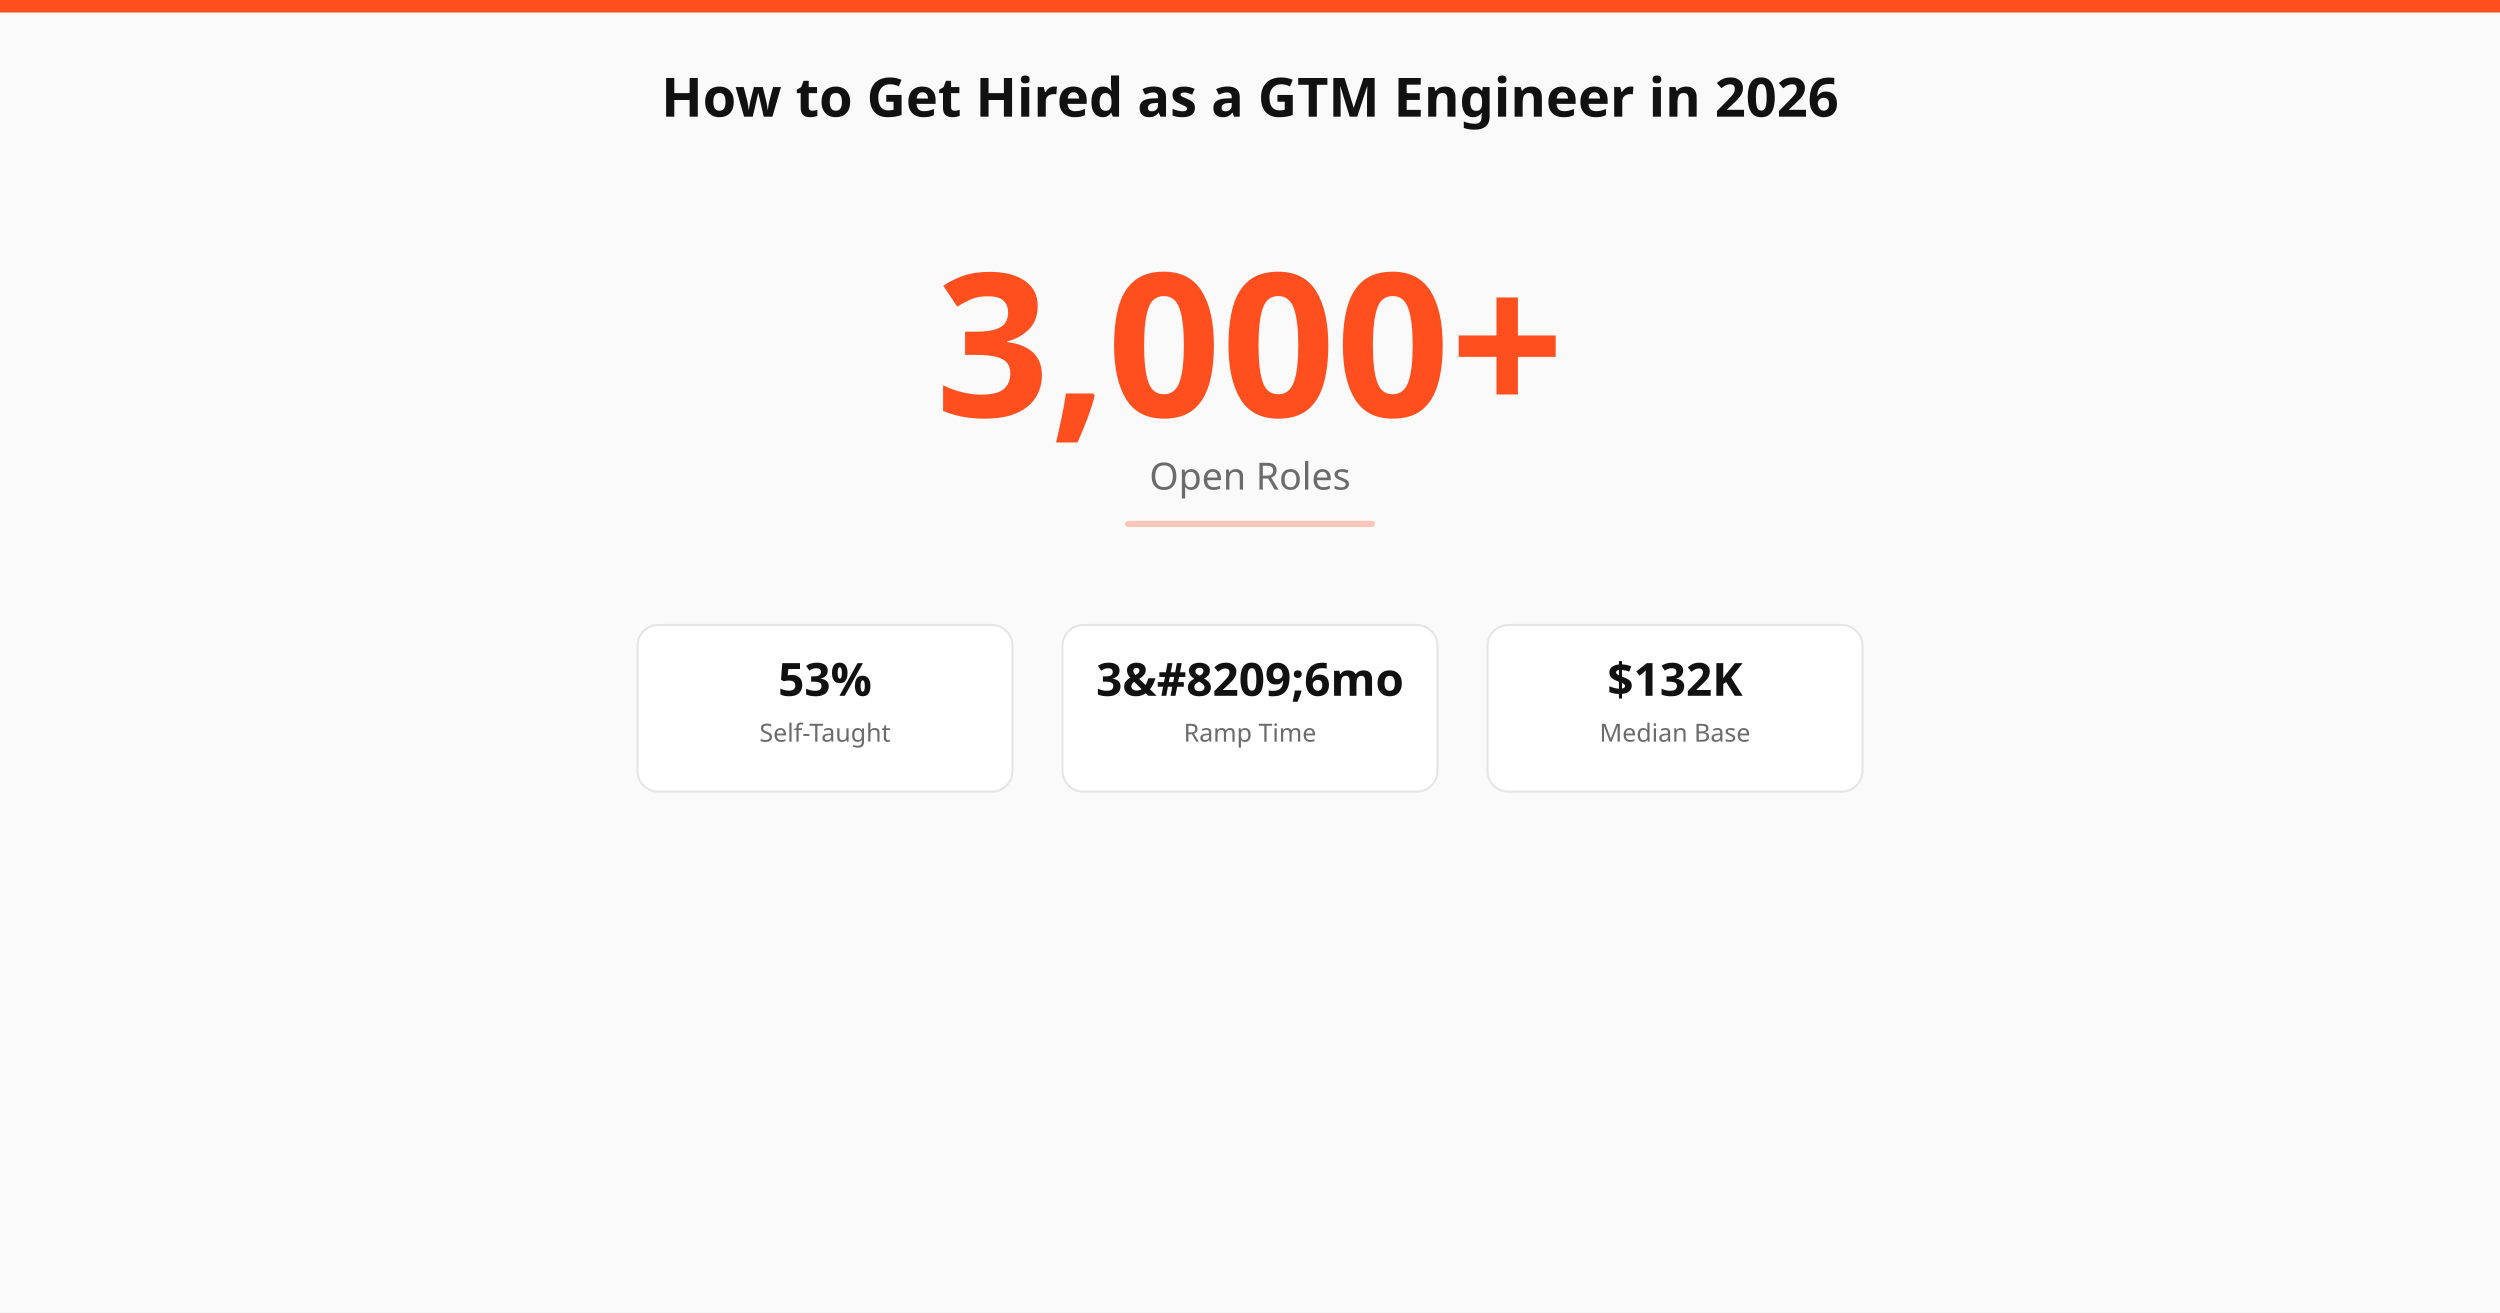
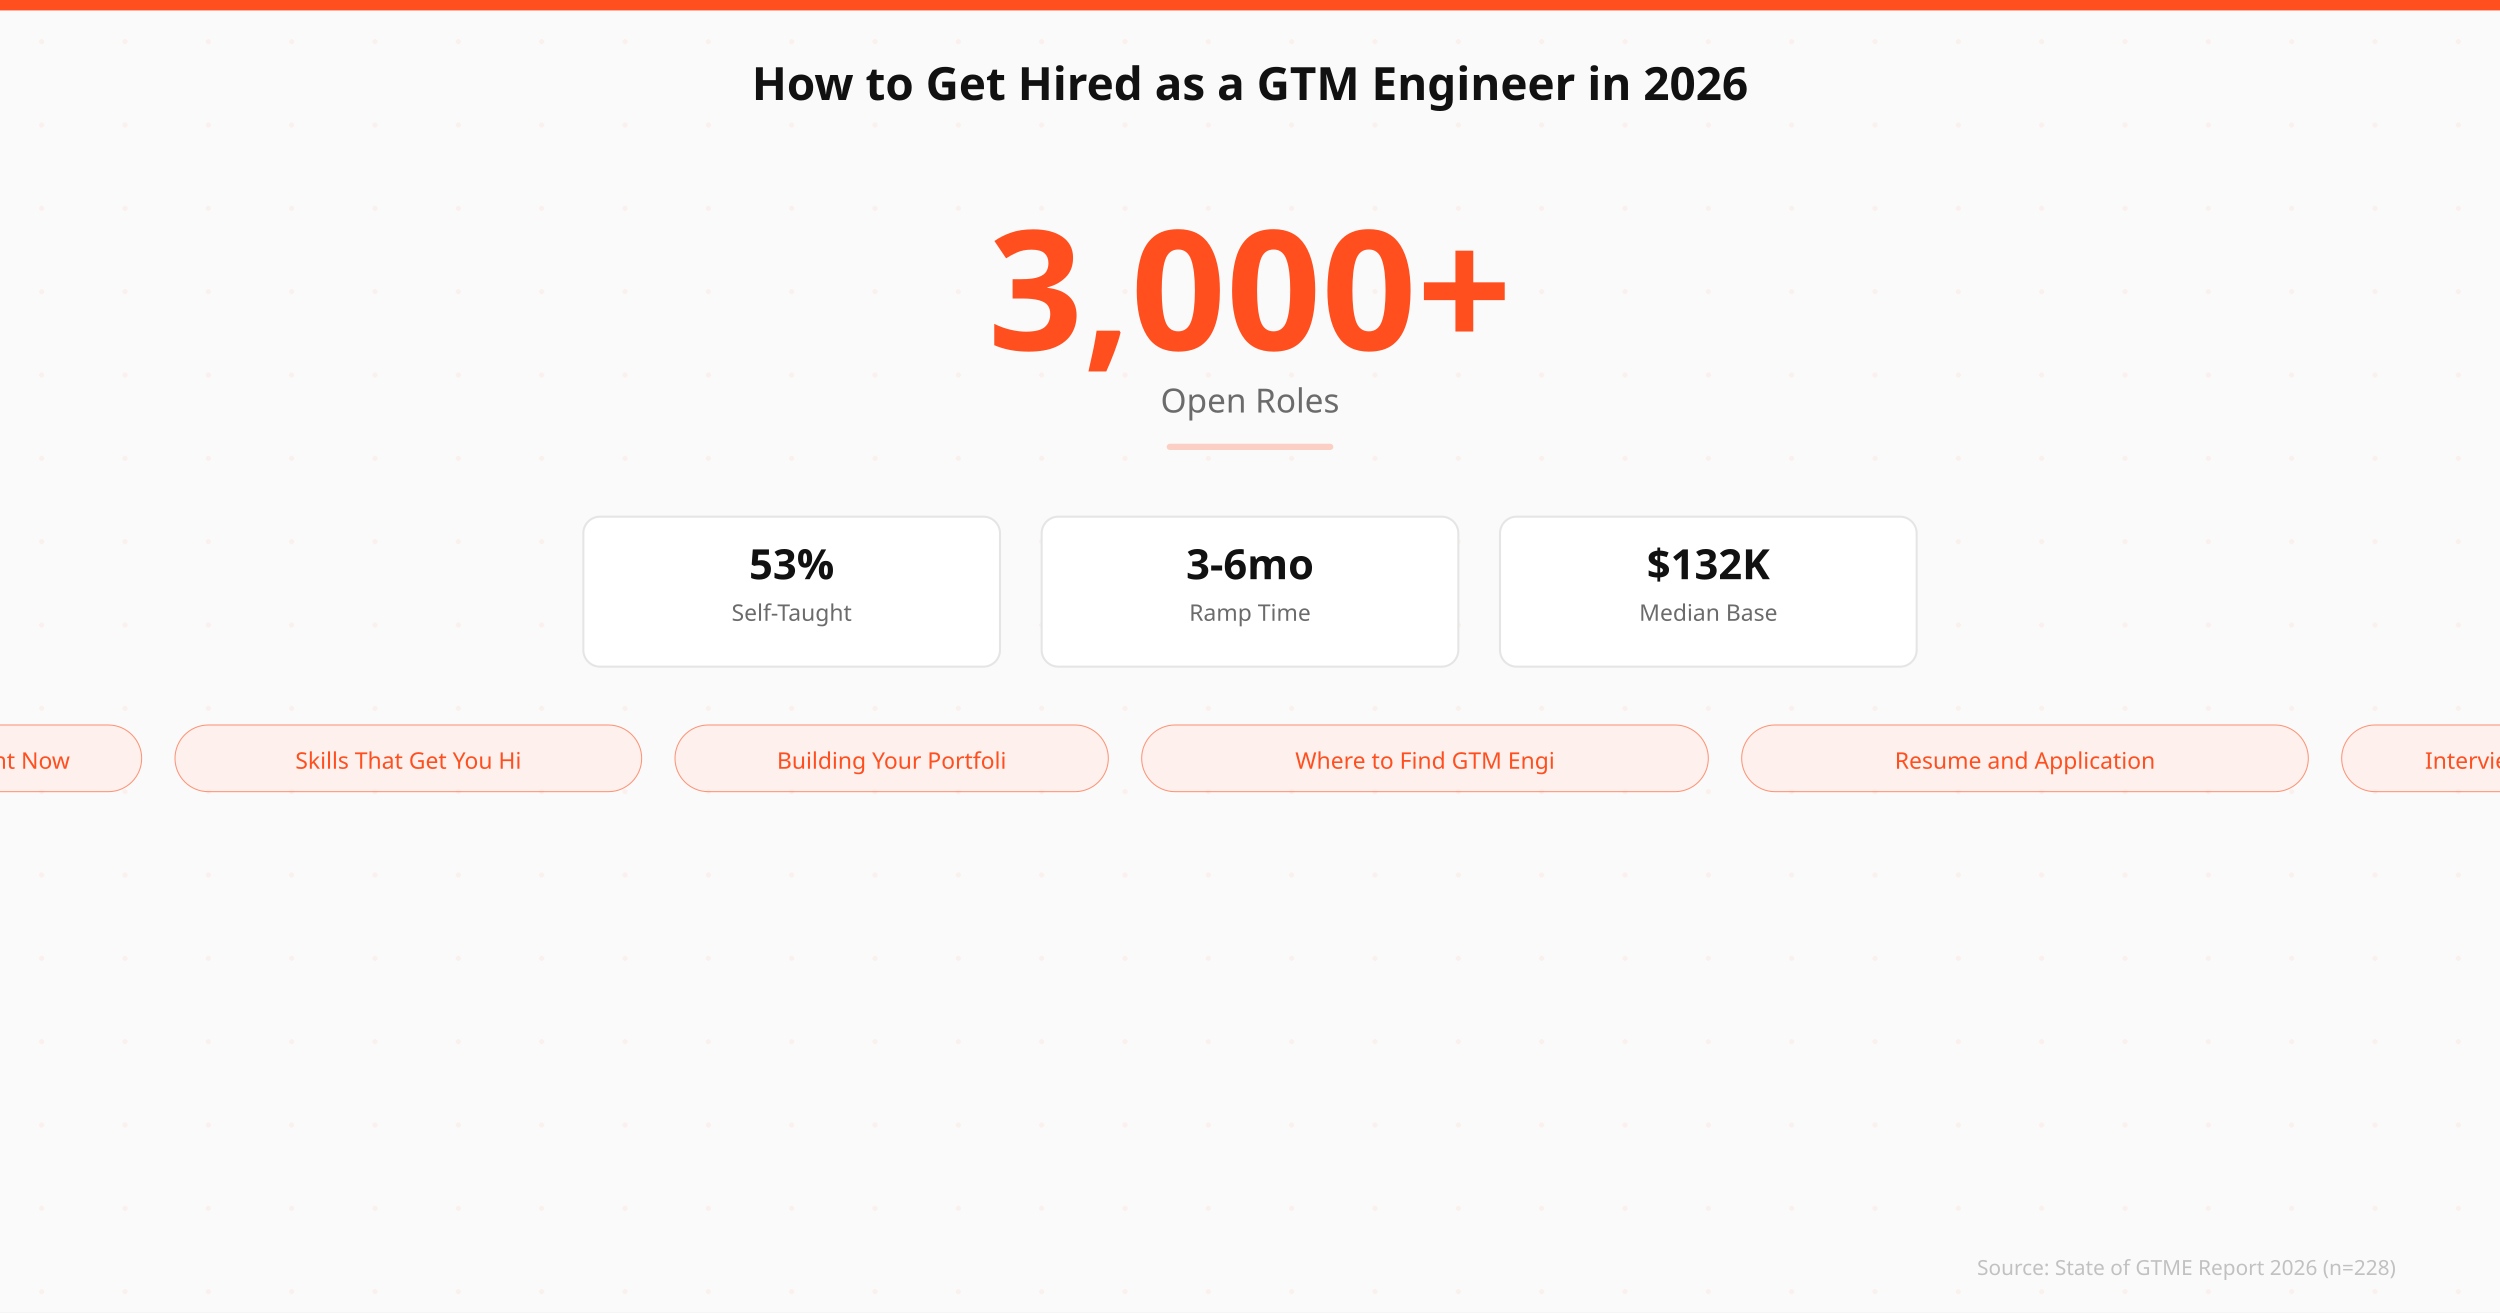
<svg xmlns="http://www.w3.org/2000/svg" viewBox="0 0 1200 630" width="1200" height="630">
+   <defs>
+     <pattern id="dots" x="0" y="0" width="40" height="40" patternUnits="userSpaceOnUse">
+       <circle cx="20" cy="20" r="1.2" fill="#FF4F1F" opacity="0.06" />
+     </pattern>
+   </defs>
  <rect width="1200" height="630" fill="#FAFAFA" />
-   <rect x="0" y="0" width="1200" height="6" fill="#FF4F1F" />
-   <text x="600" y="56" text-anchor="middle" font-family="Sora, sans-serif" font-size="26" font-weight="700" fill="#111111">How to Get Hired as a GTM Engineer in 2026</text>
-   <text x="600" y="200" text-anchor="middle" font-family="Sora, sans-serif" font-size="96" font-weight="700" fill="#FF4F1F">3,000+</text>
-   <text x="600" y="235" text-anchor="middle" font-family="Plus Jakarta Sans, sans-serif" font-size="18" fill="#6B6B6B">Open Roles</text>
-   <rect x="540" y="250" width="120" height="3" rx="1.5" fill="#FF4F1F" opacity="0.3" />
-   <rect x="306.0" y="300" width="180" height="80" rx="10" fill="white" stroke="#E5E5E5" stroke-width="1" />
-   <text x="396.0" y="334" text-anchor="middle" font-family="Sora, sans-serif" font-size="22" font-weight="700" fill="#111111">53%</text>
-   <text x="396.0" y="356" text-anchor="middle" font-family="Plus Jakarta Sans, sans-serif" font-size="12" fill="#6B6B6B">Self-Taught</text>
-   <rect x="510.0" y="300" width="180" height="80" rx="10" fill="white" stroke="#E5E5E5" stroke-width="1" />
-   <text x="600.0" y="334" text-anchor="middle" font-family="Sora, sans-serif" font-size="22" font-weight="700" fill="#111111">3&amp;#8209;6mo</text>
-   <text x="600.0" y="356" text-anchor="middle" font-family="Plus Jakarta Sans, sans-serif" font-size="12" fill="#6B6B6B">Ramp Time</text>
-   <rect x="714.0" y="300" width="180" height="80" rx="10" fill="white" stroke="#E5E5E5" stroke-width="1" />
-   <text x="804.0" y="334" text-anchor="middle" font-family="Sora, sans-serif" font-size="22" font-weight="700" fill="#111111">$132K</text>
-   <text x="804.0" y="356" text-anchor="middle" font-family="Plus Jakarta Sans, sans-serif" font-size="12" fill="#6B6B6B">Median Base</text>
+   <rect width="1200" height="630" fill="url(#dots)" />
+   <rect x="0" y="0" width="1200" height="5" fill="#FF4F1F" />
+   <text x="600" y="48" text-anchor="middle" font-family="Sora, sans-serif" font-size="22" font-weight="700" fill="#111111">How to Get Hired as a GTM Engineer in 2026</text>
+   <text x="600" y="168" text-anchor="middle" font-family="Sora, sans-serif" font-size="80" font-weight="700" fill="#FF4F1F">3,000+</text>
+   <text x="600" y="198" text-anchor="middle" font-family="Plus Jakarta Sans, sans-serif" font-size="16" fill="#6B6B6B">Open Roles</text>
+   <rect x="560" y="213" width="80" height="3" rx="1.5" fill="#FF4F1F" opacity="0.25" />
+   <rect x="280.0" y="248" width="200" height="72" rx="8" fill="white" stroke="#E5E5E5" stroke-width="1" />
+   <text x="380.0" y="278" text-anchor="middle" font-family="Sora, sans-serif" font-size="20" font-weight="700" fill="#111111">53%</text>
+   <text x="380.0" y="298" text-anchor="middle" font-family="Plus Jakarta Sans, sans-serif" font-size="11" fill="#6B6B6B">Self-Taught</text>
+   <rect x="500.0" y="248" width="200" height="72" rx="8" fill="white" stroke="#E5E5E5" stroke-width="1" />
+   <text x="600.0" y="278" text-anchor="middle" font-family="Sora, sans-serif" font-size="20" font-weight="700" fill="#111111">3‑6mo</text>
+   <text x="600.0" y="298" text-anchor="middle" font-family="Plus Jakarta Sans, sans-serif" font-size="11" fill="#6B6B6B">Ramp Time</text>
+   <rect x="720.0" y="248" width="200" height="72" rx="8" fill="white" stroke="#E5E5E5" stroke-width="1" />
+   <text x="820.0" y="278" text-anchor="middle" font-family="Sora, sans-serif" font-size="20" font-weight="700" fill="#111111">$132K</text>
+   <text x="820.0" y="298" text-anchor="middle" font-family="Plus Jakarta Sans, sans-serif" font-size="11" fill="#6B6B6B">Median Base</text>
+   <rect x="-116.0" y="348" width="184" height="32" rx="16" fill="#ffe9e4" stroke="#FF4F1F" stroke-width="0.5" opacity="0.6" />
+   <text x="-24.0" y="369" text-anchor="middle" font-family="Plus Jakarta Sans, sans-serif" font-size="11" font-weight="500" fill="#FF4F1F">The Market Right Now</text>
+   <rect x="84.0" y="348" width="224" height="32" rx="16" fill="#ffe9e4" stroke="#FF4F1F" stroke-width="0.5" opacity="0.6" />
+   <text x="196.0" y="369" text-anchor="middle" font-family="Plus Jakarta Sans, sans-serif" font-size="11" font-weight="500" fill="#FF4F1F">Skills That Get You Hi</text>
+   <rect x="324.0" y="348" width="208" height="32" rx="16" fill="#ffe9e4" stroke="#FF4F1F" stroke-width="0.5" opacity="0.6" />
+   <text x="428.0" y="369" text-anchor="middle" font-family="Plus Jakarta Sans, sans-serif" font-size="11" font-weight="500" fill="#FF4F1F">Building Your Portfoli</text>
+   <rect x="548.0" y="348" width="272" height="32" rx="16" fill="#ffe9e4" stroke="#FF4F1F" stroke-width="0.5" opacity="0.6" />
+   <text x="684.0" y="369" text-anchor="middle" font-family="Plus Jakarta Sans, sans-serif" font-size="11" font-weight="500" fill="#FF4F1F">Where to Find GTM Engi</text>
+   <rect x="836.0" y="348" width="272" height="32" rx="16" fill="#ffe9e4" stroke="#FF4F1F" stroke-width="0.5" opacity="0.6" />
+   <text x="972.0" y="369" text-anchor="middle" font-family="Plus Jakarta Sans, sans-serif" font-size="11" font-weight="500" fill="#FF4F1F">Resume and Application</text>
+   <rect x="1124.0" y="348" width="192" height="32" rx="16" fill="#ffe9e4" stroke="#FF4F1F" stroke-width="0.5" opacity="0.6" />
+   <text x="1220.0" y="369" text-anchor="middle" font-family="Plus Jakarta Sans, sans-serif" font-size="11" font-weight="500" fill="#FF4F1F">Interview Preparation</text>
+   <text x="1150" y="612" text-anchor="end" font-family="Plus Jakarta Sans, sans-serif" font-size="10" fill="#6B6B6B" opacity="0.4">Source: State of GTME Report 2026 (n=228)</text>
</svg>
